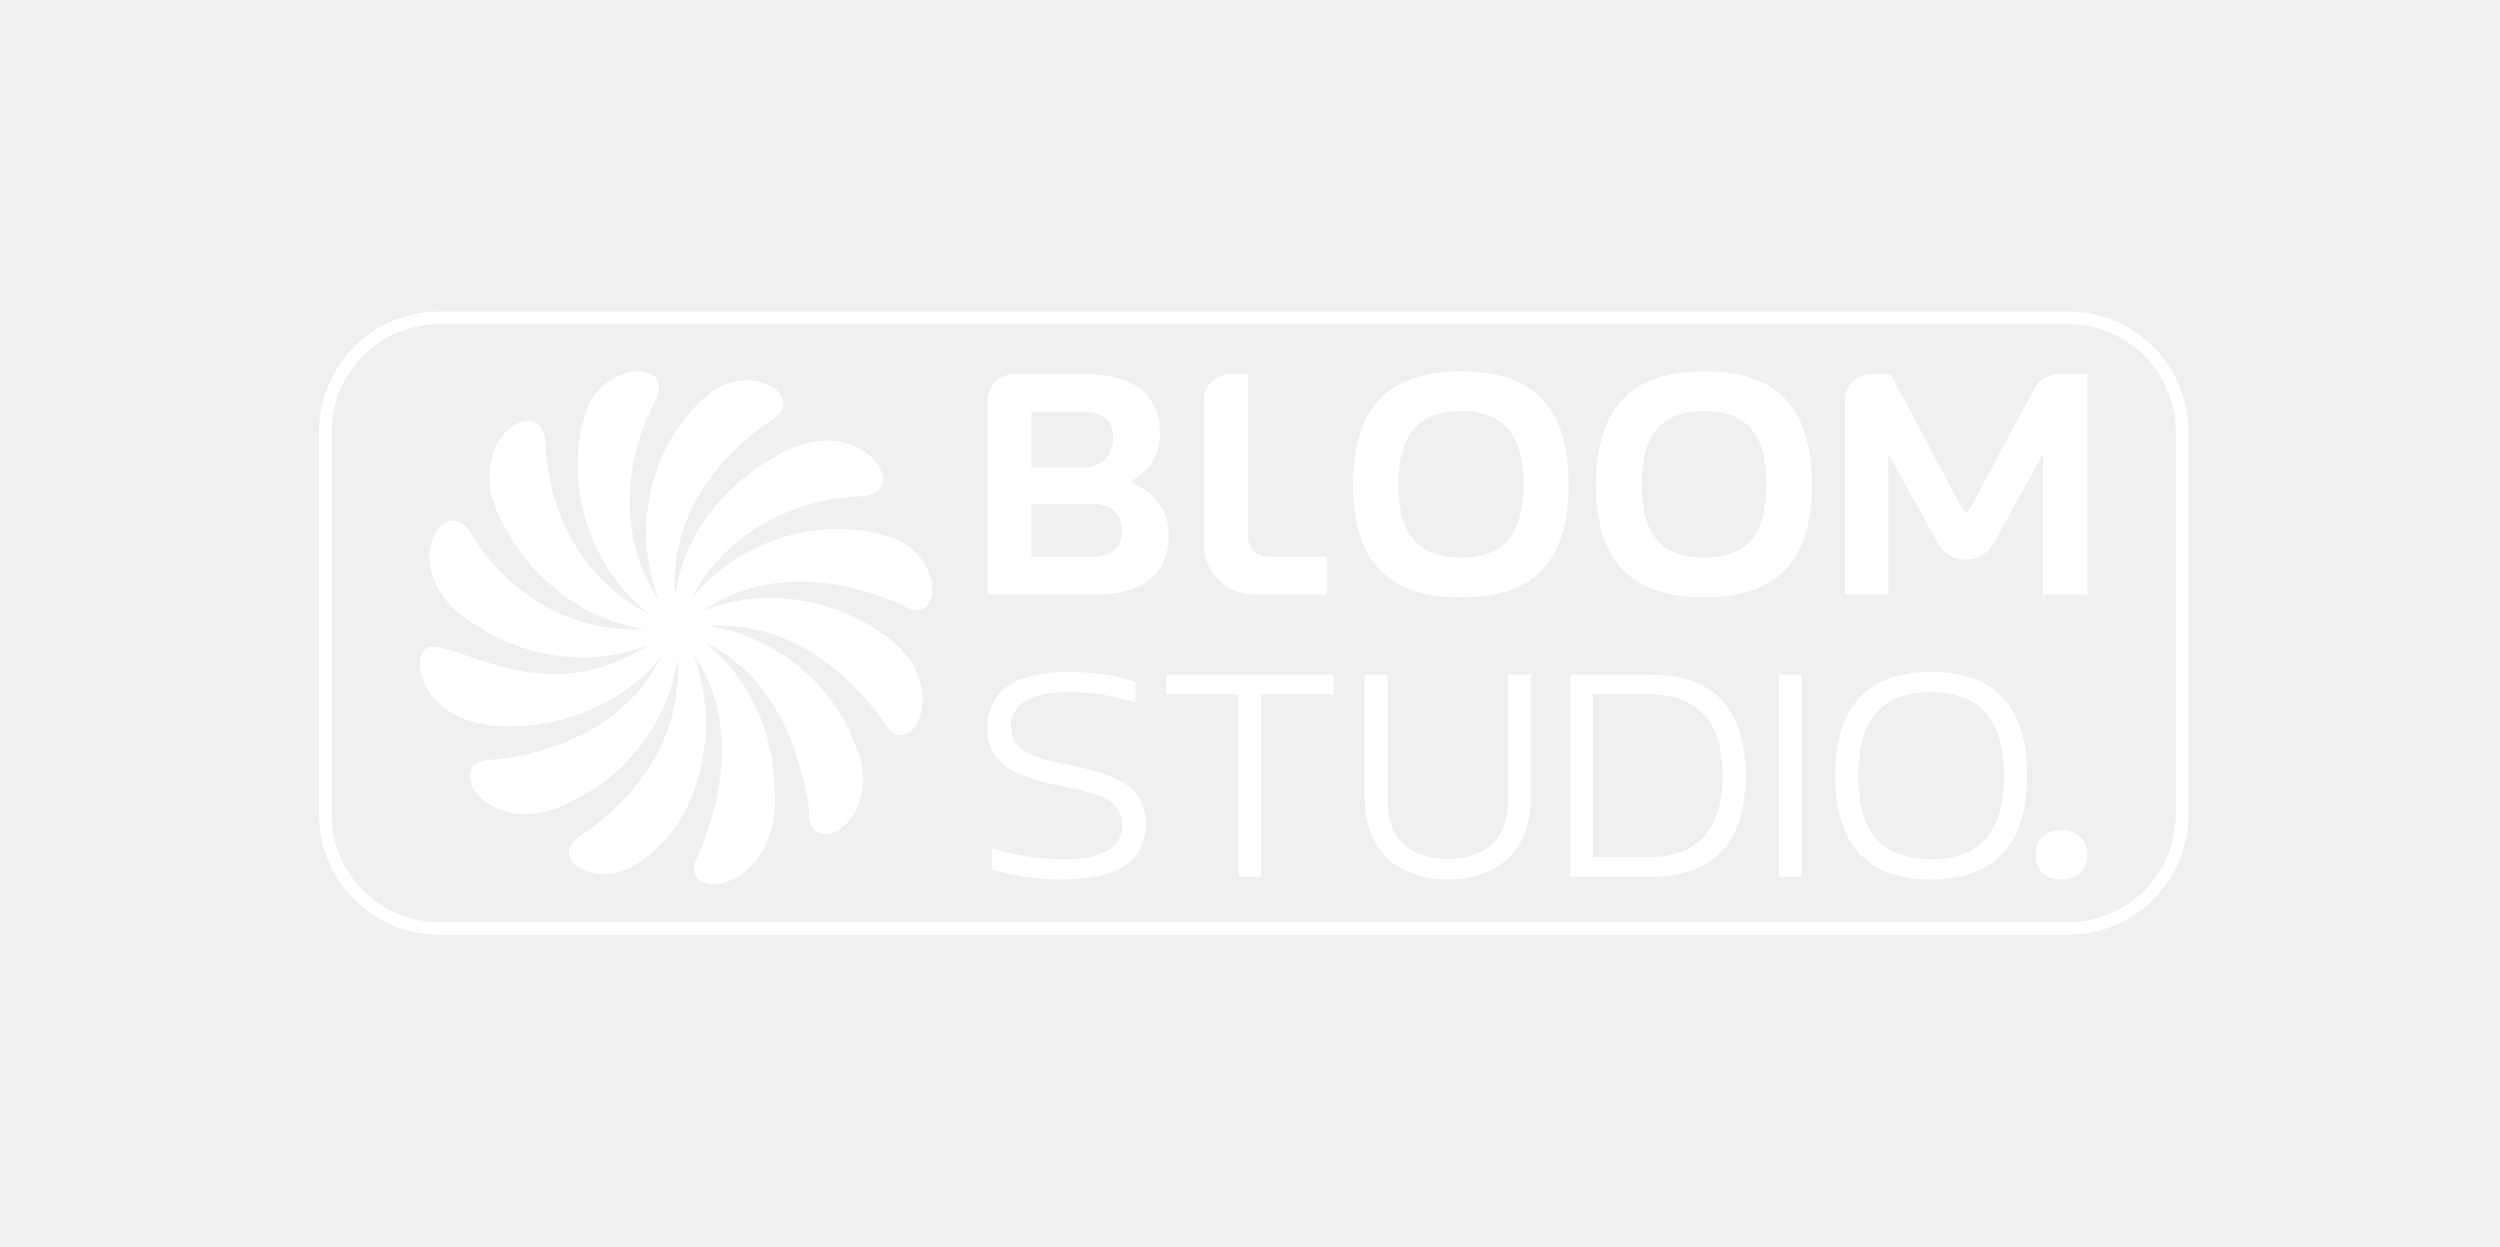
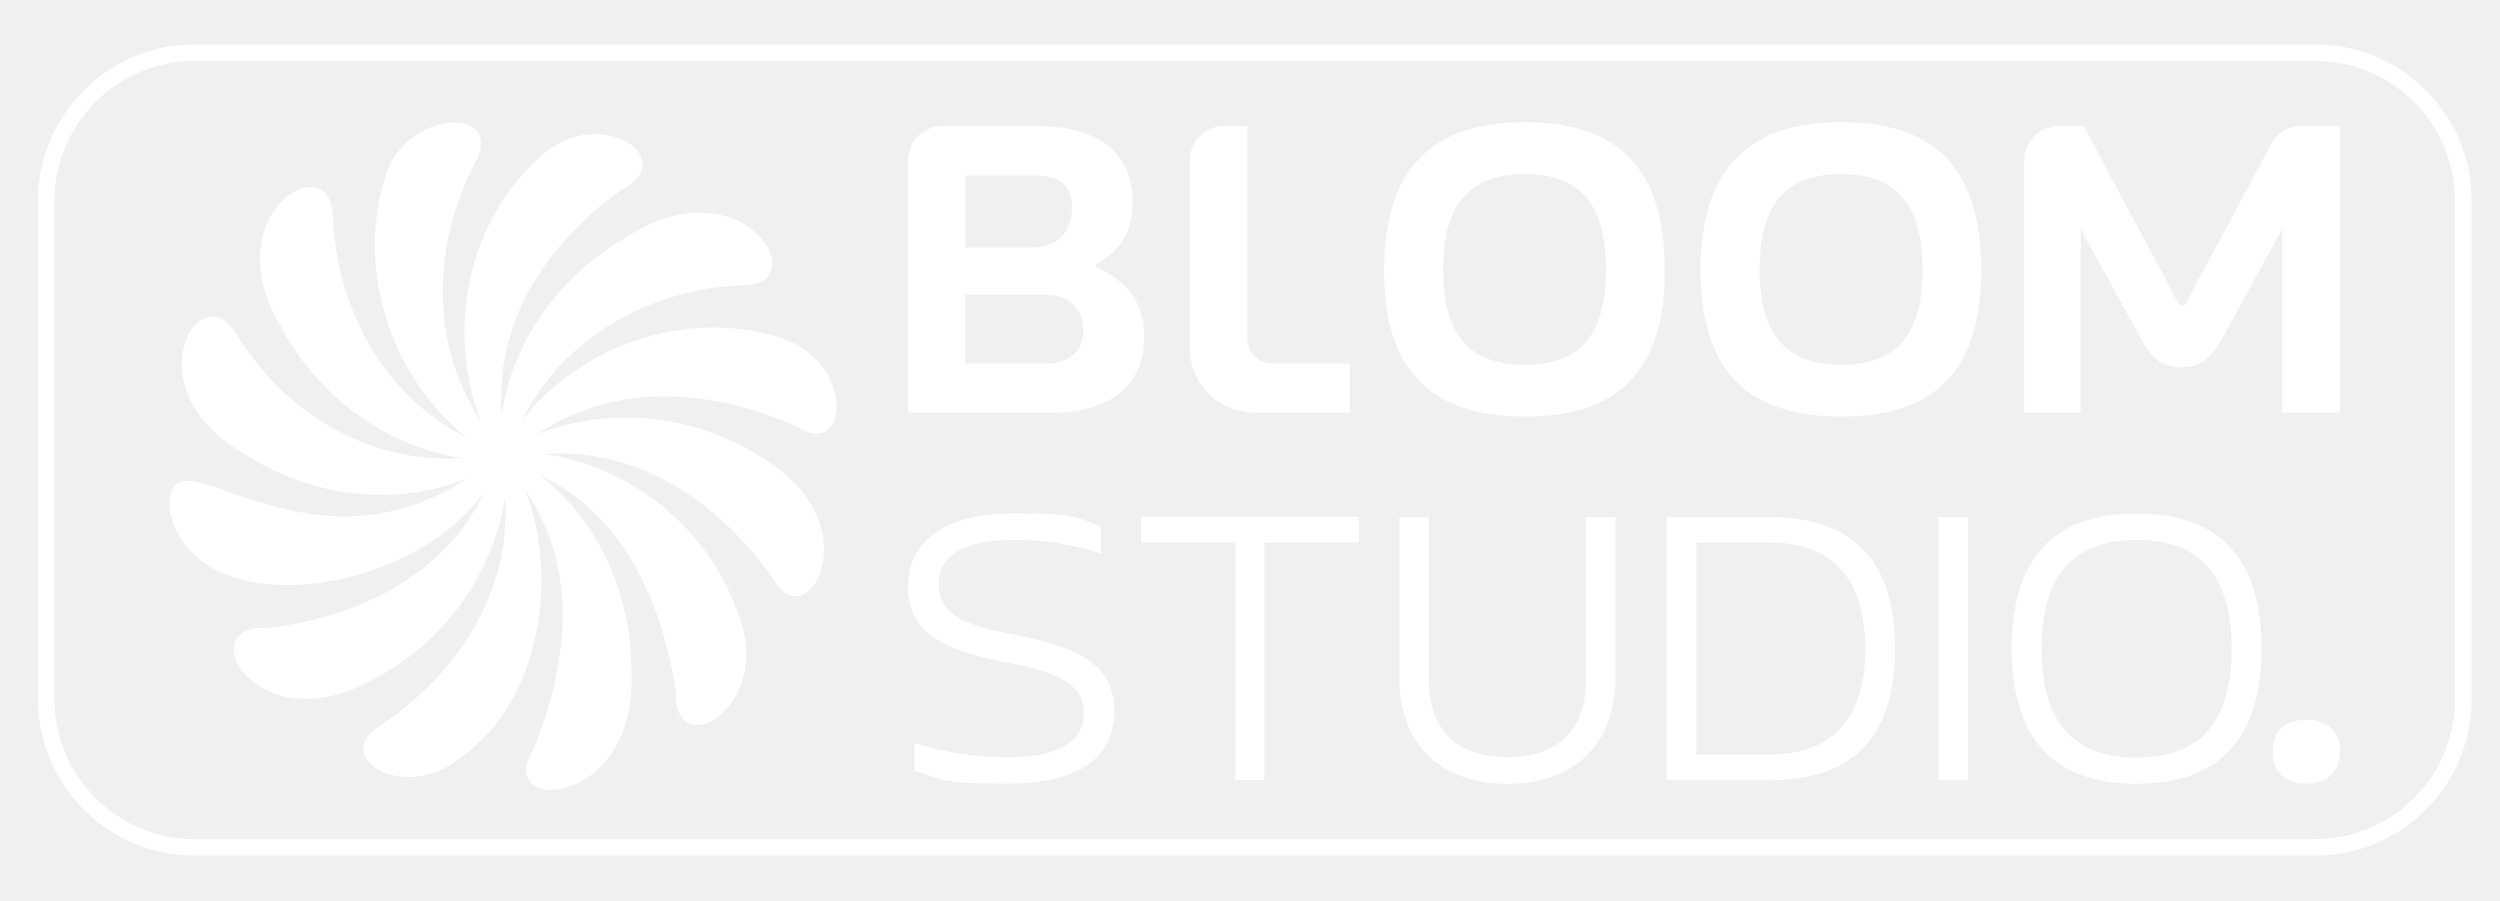
- <svg xmlns="http://www.w3.org/2000/svg" id="Capa_1" data-name="Capa 1" viewBox="0 0 2000 997.02">
+ <svg xmlns="http://www.w3.org/2000/svg" id="Capa_1" version="1.1" viewBox="0 0 1536.4 553.2">
  <defs>
-     <style>.cls-1{fill:#fff;}</style>
+     <style>
+       .st0 {
+         fill: #fff;
+       }
+     </style>
  </defs>
-   <path class="cls-1" d="M855.05,553.67c-30.41,0-46.34,9.42-46.34,27.52,0,18.35,15.45,24.86,44.9,30.42,42.72,8.44,63,19.06,63,47.55,0,29.2-22,44.41-65.42,44.41-18.83,0-40.07-2.66-57.45-8V678.71A199.27,199.27,0,0,0,851,687.4c31.14,0,46.83-9.42,46.83-27.28,0-18.59-15.69-24.86-47.07-30.9-41-8-60.83-18.82-60.83-46.82,0-30.42,23.17-44.9,64.69-44.9,19.31,0,38.38,2.66,53.83,8v16.66A174.44,174.44,0,0,0,855.05,553.67Z" />
-   <path class="cls-1" d="M1067,555.36h-58.17v146H991v-146H933V539.67h134Z" />
-   <path class="cls-1" d="M1109.94,539.67v99.45c0,36,22.21,48,48.28,48s48.27-12.06,48.27-48V539.67h18.11v98.24c0,43-26.8,65.66-66.38,65.66s-66.38-22.69-66.38-65.66V539.67Z" />
-   <path class="cls-1" d="M1396.45,620.54c0,54.06-25.58,80.86-77,80.86h-63.24V539.67h63.24C1370.87,539.67,1396.45,566.47,1396.45,620.54Zm-77.72,65.17c39.34,0,59.38-22.21,59.38-65.17,0-43.21-20-65.18-59.38-65.18h-44.42V685.71Z" />
-   <path class="cls-1" d="M1441.34,539.67V701.4h-18.1V539.67Z" />
-   <path class="cls-1" d="M1544.89,703.57c-51.17,0-76.76-28.24-76.76-83.28,0-54.55,25.59-82.79,76.76-82.79s76.76,28.24,76.76,82.79C1621.65,675.33,1596.06,703.57,1544.89,703.57Zm-58.41-83c0,44.41,18.82,66.86,58.41,66.86,39.34,0,58.41-22.45,58.41-66.86s-19.07-66.87-58.41-66.87C1505.3,553.67,1486.48,576.12,1486.48,620.54Z" />
-   <path class="cls-1" d="M1649,664.35c13.22,0,20.89,7.25,20.89,19.19v.84c-.43,11.94-7.67,19.19-20.89,19.19s-20.46-7.68-20.46-19.19v-.84C1628.57,671.6,1635.82,664.35,1649,664.35Z" />
-   <path class="cls-1" d="M336.22,535.77c-4.58-58.59,80.28,48.09,183.57-20.41-45,19-96.94,11.73-137.79-14.49-70.08-39.78-27.28-112.45-4.53-73.12,30.09,49,82.3,79.36,138.68,75.57-47.68-6.73-89-38.44-111.53-80.34-42-69.92,30.15-111.64,31.62-69.06C438.37,410.6,467,465,518.55,490.71,470.94,452.59,449.17,384.37,470,326.12c13.93-35.13,67.09-39.19,55.6-7.91-28,50.86-30.72,114.39,1.89,162.85-22.83-56.64-7.66-127.26,40-166.18,35.73-27.76,82.44,5.41,45.79,23.75-46.45,33.31-77.75,81.89-73.23,138.29,6.21-46.55,36.68-86.58,76.94-109.66C688.07,321.61,732.23,396,689.45,397c-56.69,1.66-111.6,31.76-136.78,82.82,36.9-46.91,102.55-68.42,159.2-50.33,46.51,16.25,40.65,74.34,10.24,54.75-52.45-23.62-112.15-28.41-160.29,4.55,44.41-17.9,96.7-12.2,136.83,13.47,70.55,40.19,29.2,113.67,8.15,74.94C672.18,529.32,624,496.75,566,500.83c52.23,7.5,98.7,43.61,117.64,93.63,27.42,61.42-38.73,98.63-36.47,52.38-8.67-55.26-31.93-108.6-84.07-133.4,36.19,28.25,56,72,56.59,117.77,6.17,87.59-84.73,91.84-60.4,51.68,21.86-52.83,28.41-111.78-4.66-159.8,21.21,55.49,9,132.65-42.68,166.4-34.35,25.31-77.1-4-46.24-21.71,48.21-32.94,80.47-82.84,76.38-140.55-6.95,47.57-38.22,90.35-81.1,112C389.8,679.73,348.23,604.87,396,607.77c55.5-6.46,109-32.13,133.43-83.44C481.23,590.29,350.43,605.18,336.22,535.77Z" />
-   <path class="cls-1" d="M927.89,346.74c0,18.4-8.41,30-22.87,37.86v1c18.4,8.68,30,21.55,30,42.59,0,38.11-31,47.31-56.52,47.31H789.88V320.36a20.93,20.93,0,0,1,20.93-20.93h59C896.61,299.43,927.89,308.63,927.89,346.74Zm-62.3,27.34c16,0,25-9.72,25-24.44,0-12.63-8.41-20-23.39-20H825.11v44.42Zm8.67,71.24c15,0,23.4-7.62,23.4-20.5,0-13.14-8.67-21.82-23.4-21.82H825.11v42.32Z" />
-   <path class="cls-1" d="M998.34,299.43V428.76c0,9.73,6.3,16.56,15.51,16.56h47.6v30.23h-57.59c-24.71,0-40.75-18.66-40.75-40.22v-115A20.93,20.93,0,0,1,984,299.43Z" />
-   <path class="cls-1" d="M1168.89,477.92c-57.57,0-86.48-28.13-86.48-89.91,0-62.82,28.91-90.95,86.48-90.95,57.84,0,86,28.39,86,90.95C1254.85,449.53,1226.73,477.92,1168.89,477.92Zm-50.21-90.43c0,40,16,58.62,50.21,58.62,33.91,0,49.95-18.66,49.95-58.62s-16-58.62-49.95-58.62C1134.72,328.87,1118.68,347.53,1118.68,387.49Z" />
-   <path class="cls-1" d="M1363.41,477.92c-57.57,0-86.48-28.13-86.48-89.91,0-62.82,28.91-90.95,86.48-90.95,57.84,0,86,28.39,86,90.95C1449.37,449.53,1421.25,477.92,1363.41,477.92Zm-50.21-90.43c0,40,16,58.62,50.21,58.62,33.91,0,49.95-18.66,49.95-58.62s-16-58.62-49.95-58.62C1329.24,328.87,1313.2,347.53,1313.2,387.49Z" />
-   <path class="cls-1" d="M1512.46,299.43l58.09,108.83a2.63,2.63,0,0,0,4.73,0l52.44-97.79a20.94,20.94,0,0,1,18.45-11h23.75V475.55h-35.49V362.78l-37.59,68.61c-6.31,11.3-13.41,16.3-24.19,16.3s-17.87-4.47-24.18-16.3l-37.85-68.61V475.55h-34.7V320.36a20.93,20.93,0,0,1,20.93-20.93Z" />
-   <path class="cls-1" d="M1654.56,259.32a86.21,86.21,0,0,1,86.12,86.12V651.58a86.21,86.21,0,0,1-86.12,86.12H351.4a86.21,86.21,0,0,1-86.12-86.12V345.44a86.21,86.21,0,0,1,86.12-86.12H1654.56m0-10.07H351.4a96.19,96.19,0,0,0-96.18,96.19V651.58a96.18,96.18,0,0,0,96.18,96.18H1654.56a96.19,96.19,0,0,0,96.19-96.18V345.44a96.2,96.2,0,0,0-96.19-96.19Z" />
+   <path class="st0" d="M623.2,331.8c-30.4,0-46.3,9.4-46.3,27.5s15.5,24.9,44.9,30.4c42.7,8.4,63,19.1,63,47.5s-22,44.4-65.4,44.4-40.1-2.7-57.5-8v-16.9c18.6,5.7,37.9,8.6,57.3,8.7,31.1,0,46.8-9.4,46.8-27.3s-15.7-24.9-47.1-30.9c-41-8-60.8-18.8-60.8-46.8s23.2-44.9,64.7-44.9,38.4,2.7,53.8,8v16.7c-17.3-5.6-35.3-8.5-53.4-8.5Z" />
+   <path class="st0" d="M835.2,333.4h-58.2v146h-17.8v-146h-58v-15.7h134v15.7Z" />
+   <path class="st0" d="M878.1,317.8v99.5c0,36,22.2,48,48.3,48s48.3-12.1,48.3-48v-99.5h18.1v98.2c0,43-26.8,65.7-66.4,65.7s-66.4-22.7-66.4-65.7v-98.2h18.1Z" />
+   <path class="st0" d="M1164.6,398.6c0,54.1-25.6,80.9-77,80.9h-63.2v-161.7h63.2c51.4,0,77,26.8,77,80.9ZM1086.9,463.8c39.3,0,59.4-22.2,59.4-65.2s-20-65.2-59.4-65.2h-44.4v130.4h44.4Z" />
+   <path class="st0" d="M1209.5,317.8v161.7h-18.1v-161.7h18.1Z" />
+   <path class="st0" d="M1313.1,481.7c-51.2,0-76.8-28.2-76.8-83.3s25.6-82.8,76.8-82.8,76.8,28.2,76.8,82.8-25.6,83.3-76.8,83.3ZM1254.7,398.7c0,44.4,18.8,66.9,58.4,66.9s58.4-22.5,58.4-66.9-19.1-66.9-58.4-66.9c-39.6,0-58.4,22.4-58.4,66.8h0Z" />
+   <path class="st0" d="M1417.2,442.4c13.2,0,20.9,7.2,20.9,19.2v.8c-.4,11.9-7.7,19.2-20.9,19.2s-20.5-7.7-20.5-19.2v-.8c0-11.9,7.3-19.2,20.5-19.2Z" />
+   <path class="st0" d="M104.4,313.9c-4.6-58.6,80.3,48.1,183.6-20.4-45,19-96.9,11.7-137.8-14.5-70.1-39.8-27.3-112.5-4.5-73.1,30.1,49,82.3,79.4,138.7,75.6-47.7-6.7-89-38.4-111.5-80.3-42-69.9,30.1-111.6,31.6-69.1,2.1,56.7,30.8,111.1,82.3,136.8-47.6-38.1-69.4-106.3-48.5-164.6,13.9-35.1,67.1-39.2,55.6-7.9-28,50.9-30.7,114.4,1.9,162.9-22.8-56.6-7.7-127.3,40-166.2,35.7-27.8,82.4,5.4,45.8,23.8-46.5,33.3-77.8,81.9-73.2,138.3,6.2-46.5,36.7-86.6,76.9-109.7,71.1-45.6,115.2,28.7,72.5,29.7-56.7,1.7-111.6,31.8-136.8,82.8,36.9-46.9,102.5-68.4,159.2-50.3,46.5,16.2,40.7,74.3,10.2,54.8-52.5-23.6-112.2-28.4-160.3,4.5,44.4-17.9,96.7-12.2,136.8,13.5,70.5,40.2,29.2,113.7,8.2,74.9-34.6-47.9-82.8-80.4-140.8-76.4,52.2,7.5,98.7,43.6,117.6,93.6,27.4,61.4-38.7,98.6-36.5,52.4-8.7-55.3-31.9-108.6-84.1-133.4,36.2,28.2,56,72,56.6,117.8,6.2,87.6-84.7,91.8-60.4,51.7,21.9-52.8,28.4-111.8-4.7-159.8,21.2,55.5,9,132.7-42.7,166.4-34.4,25.3-77.1-4-46.2-21.7,48.2-32.9,80.5-82.8,76.4-140.5-7,47.6-38.2,90.3-81.1,112-71.2,40.5-112.8-34.4-65-31.5,55.5-6.5,109-32.1,133.4-83.4-48.2,66-179,80.8-193.2,11.4Z" />
+   <path class="st0" d="M696.1,124.8c0,18.4-8.4,30-22.9,37.9v1c18.4,8.7,30,21.5,30,42.6,0,38.1-31,47.3-56.5,47.3h-88.6V98.4c0-11.6,9.4-20.9,20.9-20.9h59c26.8,0,58.1,9.2,58.1,47.3ZM633.8,152.2c16,0,25-9.7,25-24.4s-8.4-20-23.4-20h-42.1v44.4h40.5ZM642.4,223.4c15,0,23.4-7.6,23.4-20.5s-8.7-21.8-23.4-21.8h-49.2v42.3h49.2Z" />
+   <path class="st0" d="M766.5,77.5v129.3c0,9.7,6.3,16.6,15.5,16.6h47.6v30.2h-57.6c-24.7,0-40.8-18.7-40.8-40.2v-115c0-11.5,9.4-20.9,20.9-20.9h14.3Z" />
+   <path class="st0" d="M937.1,256c-57.6,0-86.5-28.1-86.5-89.9s28.9-91,86.5-91,86,28.4,86,91c0,61.5-28.2,89.9-86,89.9ZM886.9,165.6c0,40,16,58.6,50.2,58.6s49.9-18.7,49.9-58.6-16-58.6-49.9-58.6c-34.2,0-50.2,18.7-50.2,58.6h0Z" />
+   <path class="st0" d="M1131.6,256c-57.6,0-86.5-28.1-86.5-89.9s28.9-91,86.5-91,86,28.4,86,91c0,61.5-28.2,89.9-86,89.9ZM1081.4,165.6c0,40,16,58.6,50.2,58.6s49.9-18.7,49.9-58.6-16-58.6-49.9-58.6c-34.2,0-50.2,18.7-50.2,58.6h0Z" />
+   <path class="st0" d="M1280.6,77.5l58.1,108.8c.6,1.3,2.2,1.8,3.5,1.2.5-.3,1-.7,1.2-1.2l52.4-97.8c3.7-6.8,10.7-11,18.4-11h23.8v176.1h-35.5v-112.8l-37.6,68.6c-6.3,11.3-13.4,16.3-24.2,16.3s-17.9-4.5-24.2-16.3l-37.8-68.6v112.8h-34.7V98.4c0-11.6,9.4-20.9,20.9-20.9h15.6Z" />
+   <path class="st0" d="M1422.7,37.4c47.5,0,86.1,38.6,86.1,86.1v306.1c0,47.5-38.6,86.1-86.1,86.1H119.6c-47.5,0-86.1-38.6-86.1-86.1V123.5c0-47.5,38.6-86.1,86.1-86.1h1303.2M1422.7,27.3H119.6c-53.1,0-96.2,43.1-96.2,96.2v306.1c0,53.1,43.1,96.2,96.2,96.2h1303.2c53.1,0,96.2-43.1,96.2-96.2V123.5c0-53.1-43.1-96.2-96.2-96.2Z" />
</svg>
